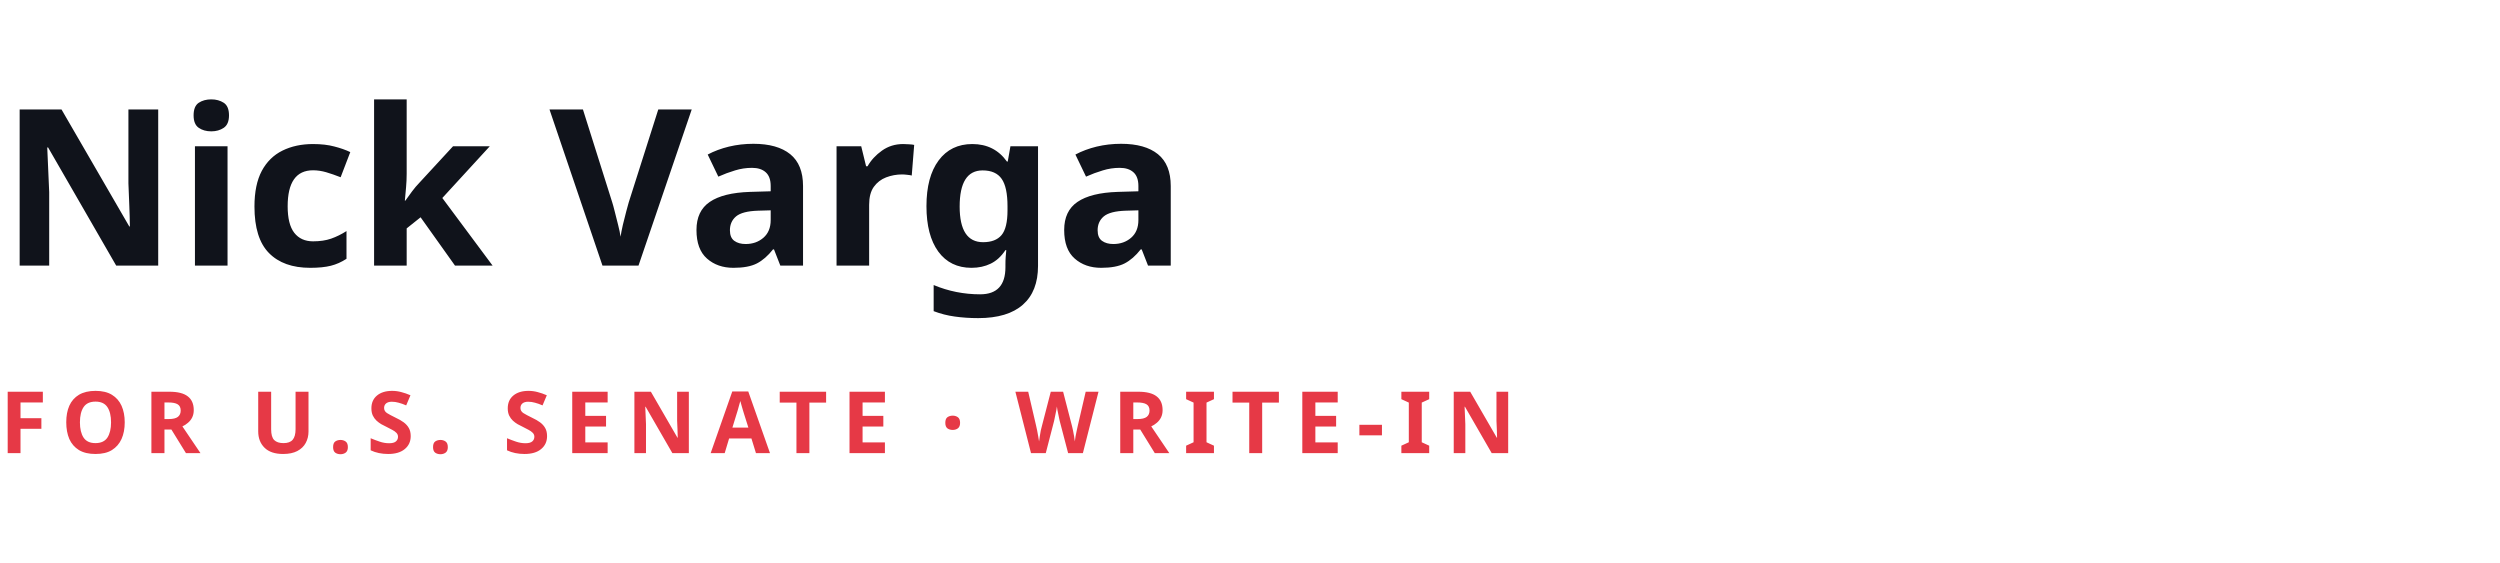
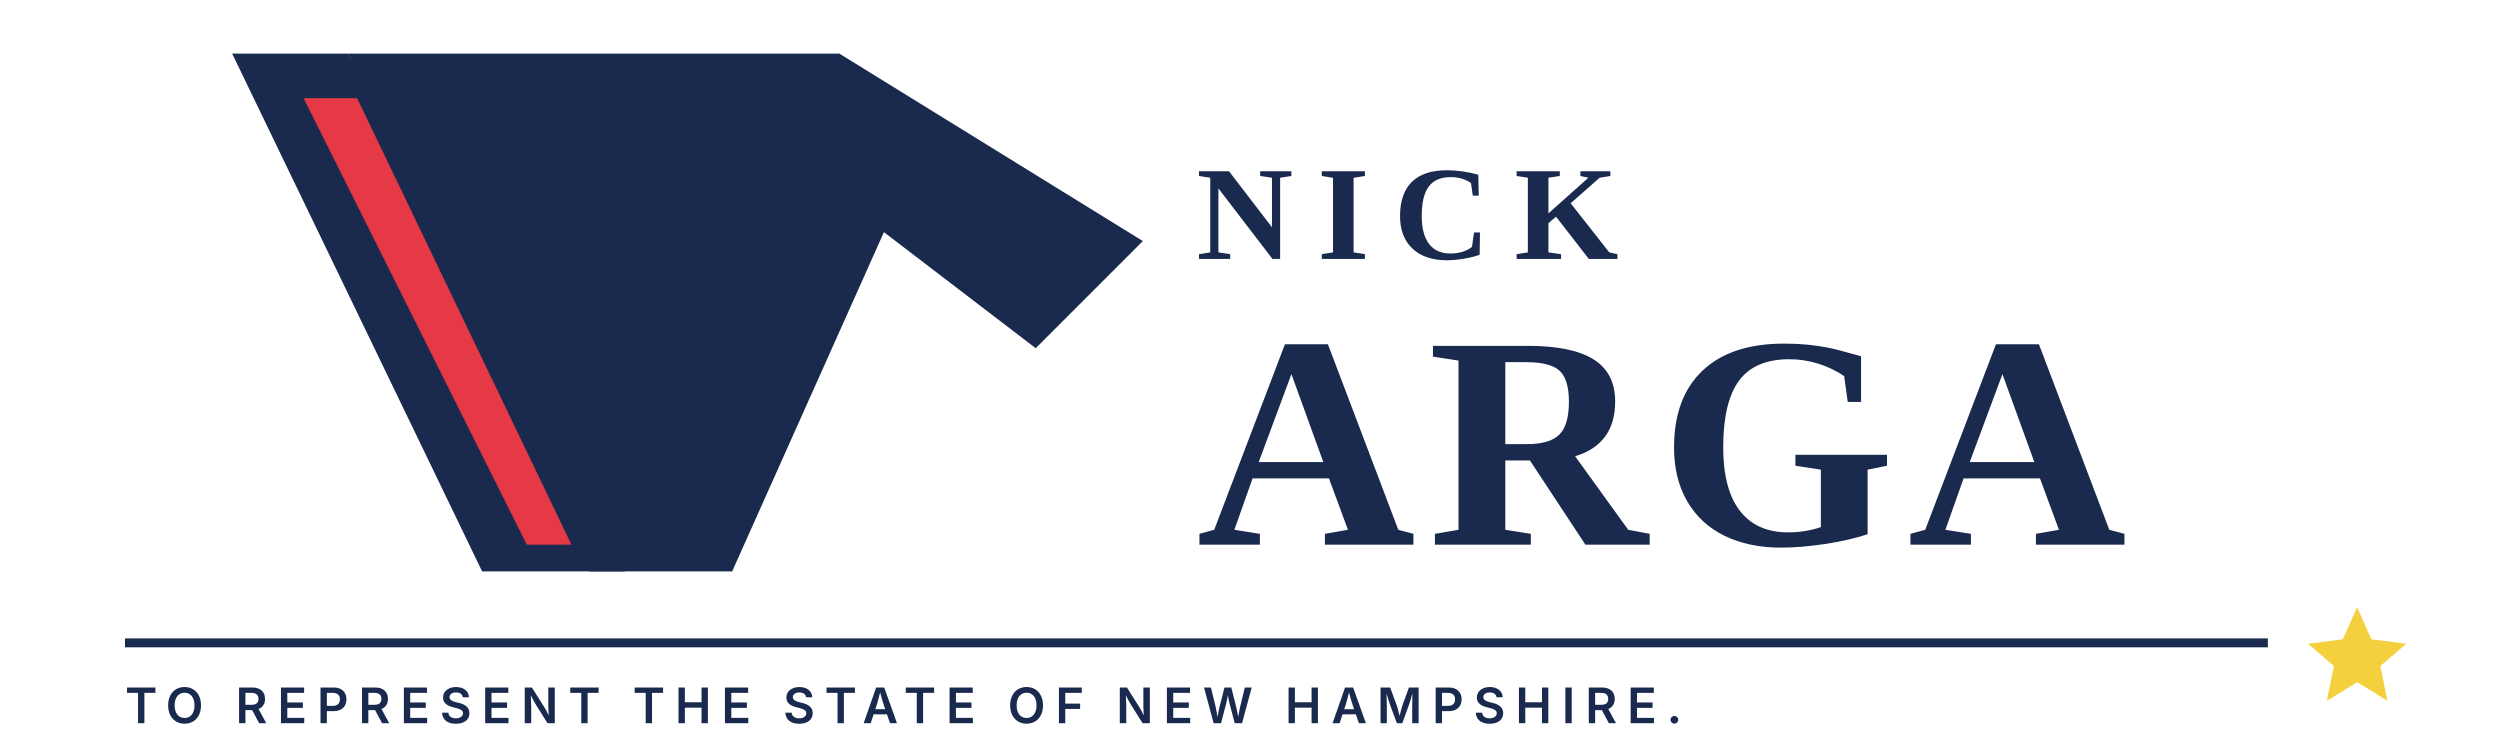
- <svg xmlns="http://www.w3.org/2000/svg" viewBox="0 0 320 72" role="img" aria-label="Nick Varga for U.S. Senate">
-   <rect width="320" height="72" fill="none" />
-   <text x="0" y="34" font-family="Arial Black, Archivo Black, sans-serif" font-size="28" font-weight="900" fill="#10131b">Nick Varga</text>
-   <text x="0" y="58" font-family="system-ui, sans-serif" font-size="11" font-weight="700" letter-spacing="1.8" fill="#e63946">FOR U.S. SENATE · WRITE-IN</text>
+ <svg xmlns="http://www.w3.org/2000/svg" viewBox="0 0 560 168" role="img" aria-label="Nick Varga — To represent the state of New Hampshire">
+   <g fill="#1a2a4e">
+     <path d="M52 12 L108 128 L140 128 L78 12 Z" />
+     <path d="M78 12 L132 128 L164 128 L198 52 L232 78 L256 54 L188 12 Z" />
+   </g>
+   <path d="M68 22 L118 122 L128 122 L80 22 Z" fill="#e63946" />
+   <text x="268" y="58" fill="#1a2a4e" font-family="Georgia, 'Times New Roman', serif" font-size="30" font-weight="700" letter-spacing="0.18em">NICK</text>
+   <text x="268" y="122" fill="#1a2a4e" font-family="Georgia, 'Times New Roman', serif" font-size="68" font-weight="700" letter-spacing="0.04em">ARGA</text>
+   <line x1="28" y1="144" x2="508" y2="144" stroke="#1a2a4e" stroke-width="2" />
+   <polygon points="528,136 531.2,143.2 539,144.2 533.2,149.2 534.8,157 528,152.8 521.2,157 522.8,149.2 517,144.2 524.8,143.2" fill="#f4d03f" />
+   <text x="28" y="162" fill="#1a2a4e" font-family="Inter, 'Helvetica Neue', Arial, sans-serif" font-size="11" font-weight="600" letter-spacing="0.2em">TO REPRESENT THE STATE OF NEW HAMPSHIRE.</text>
</svg>
